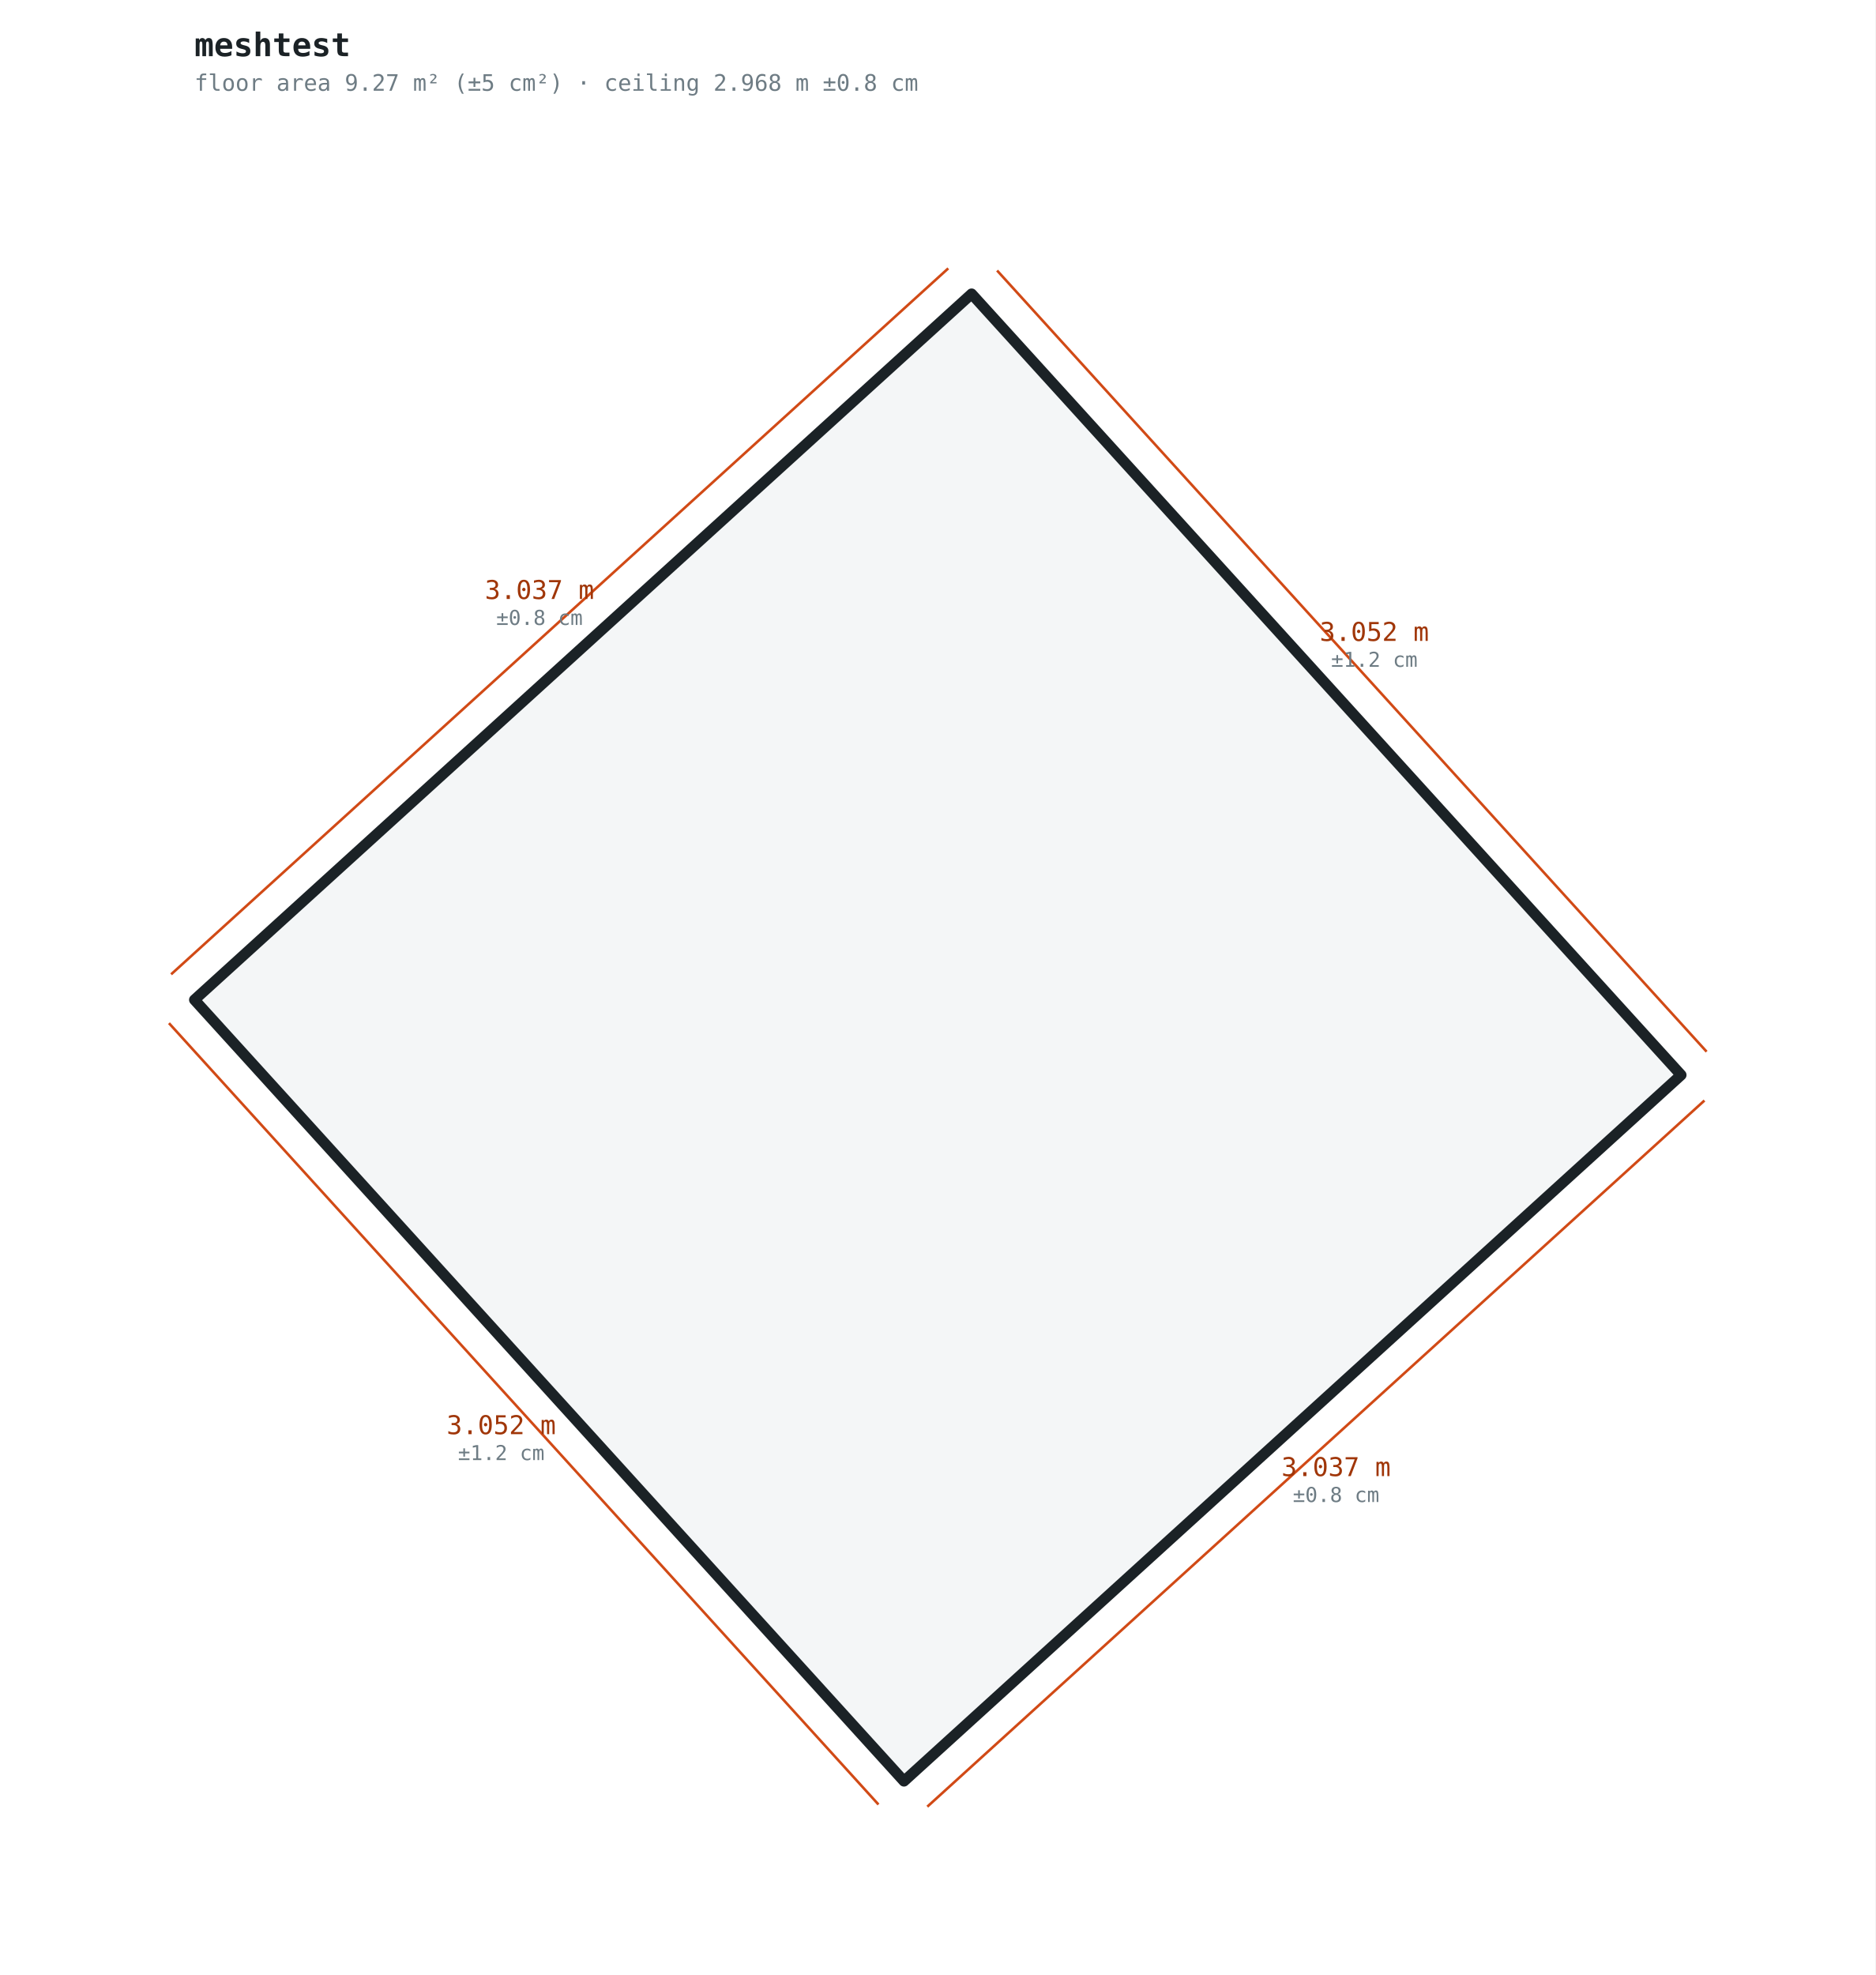
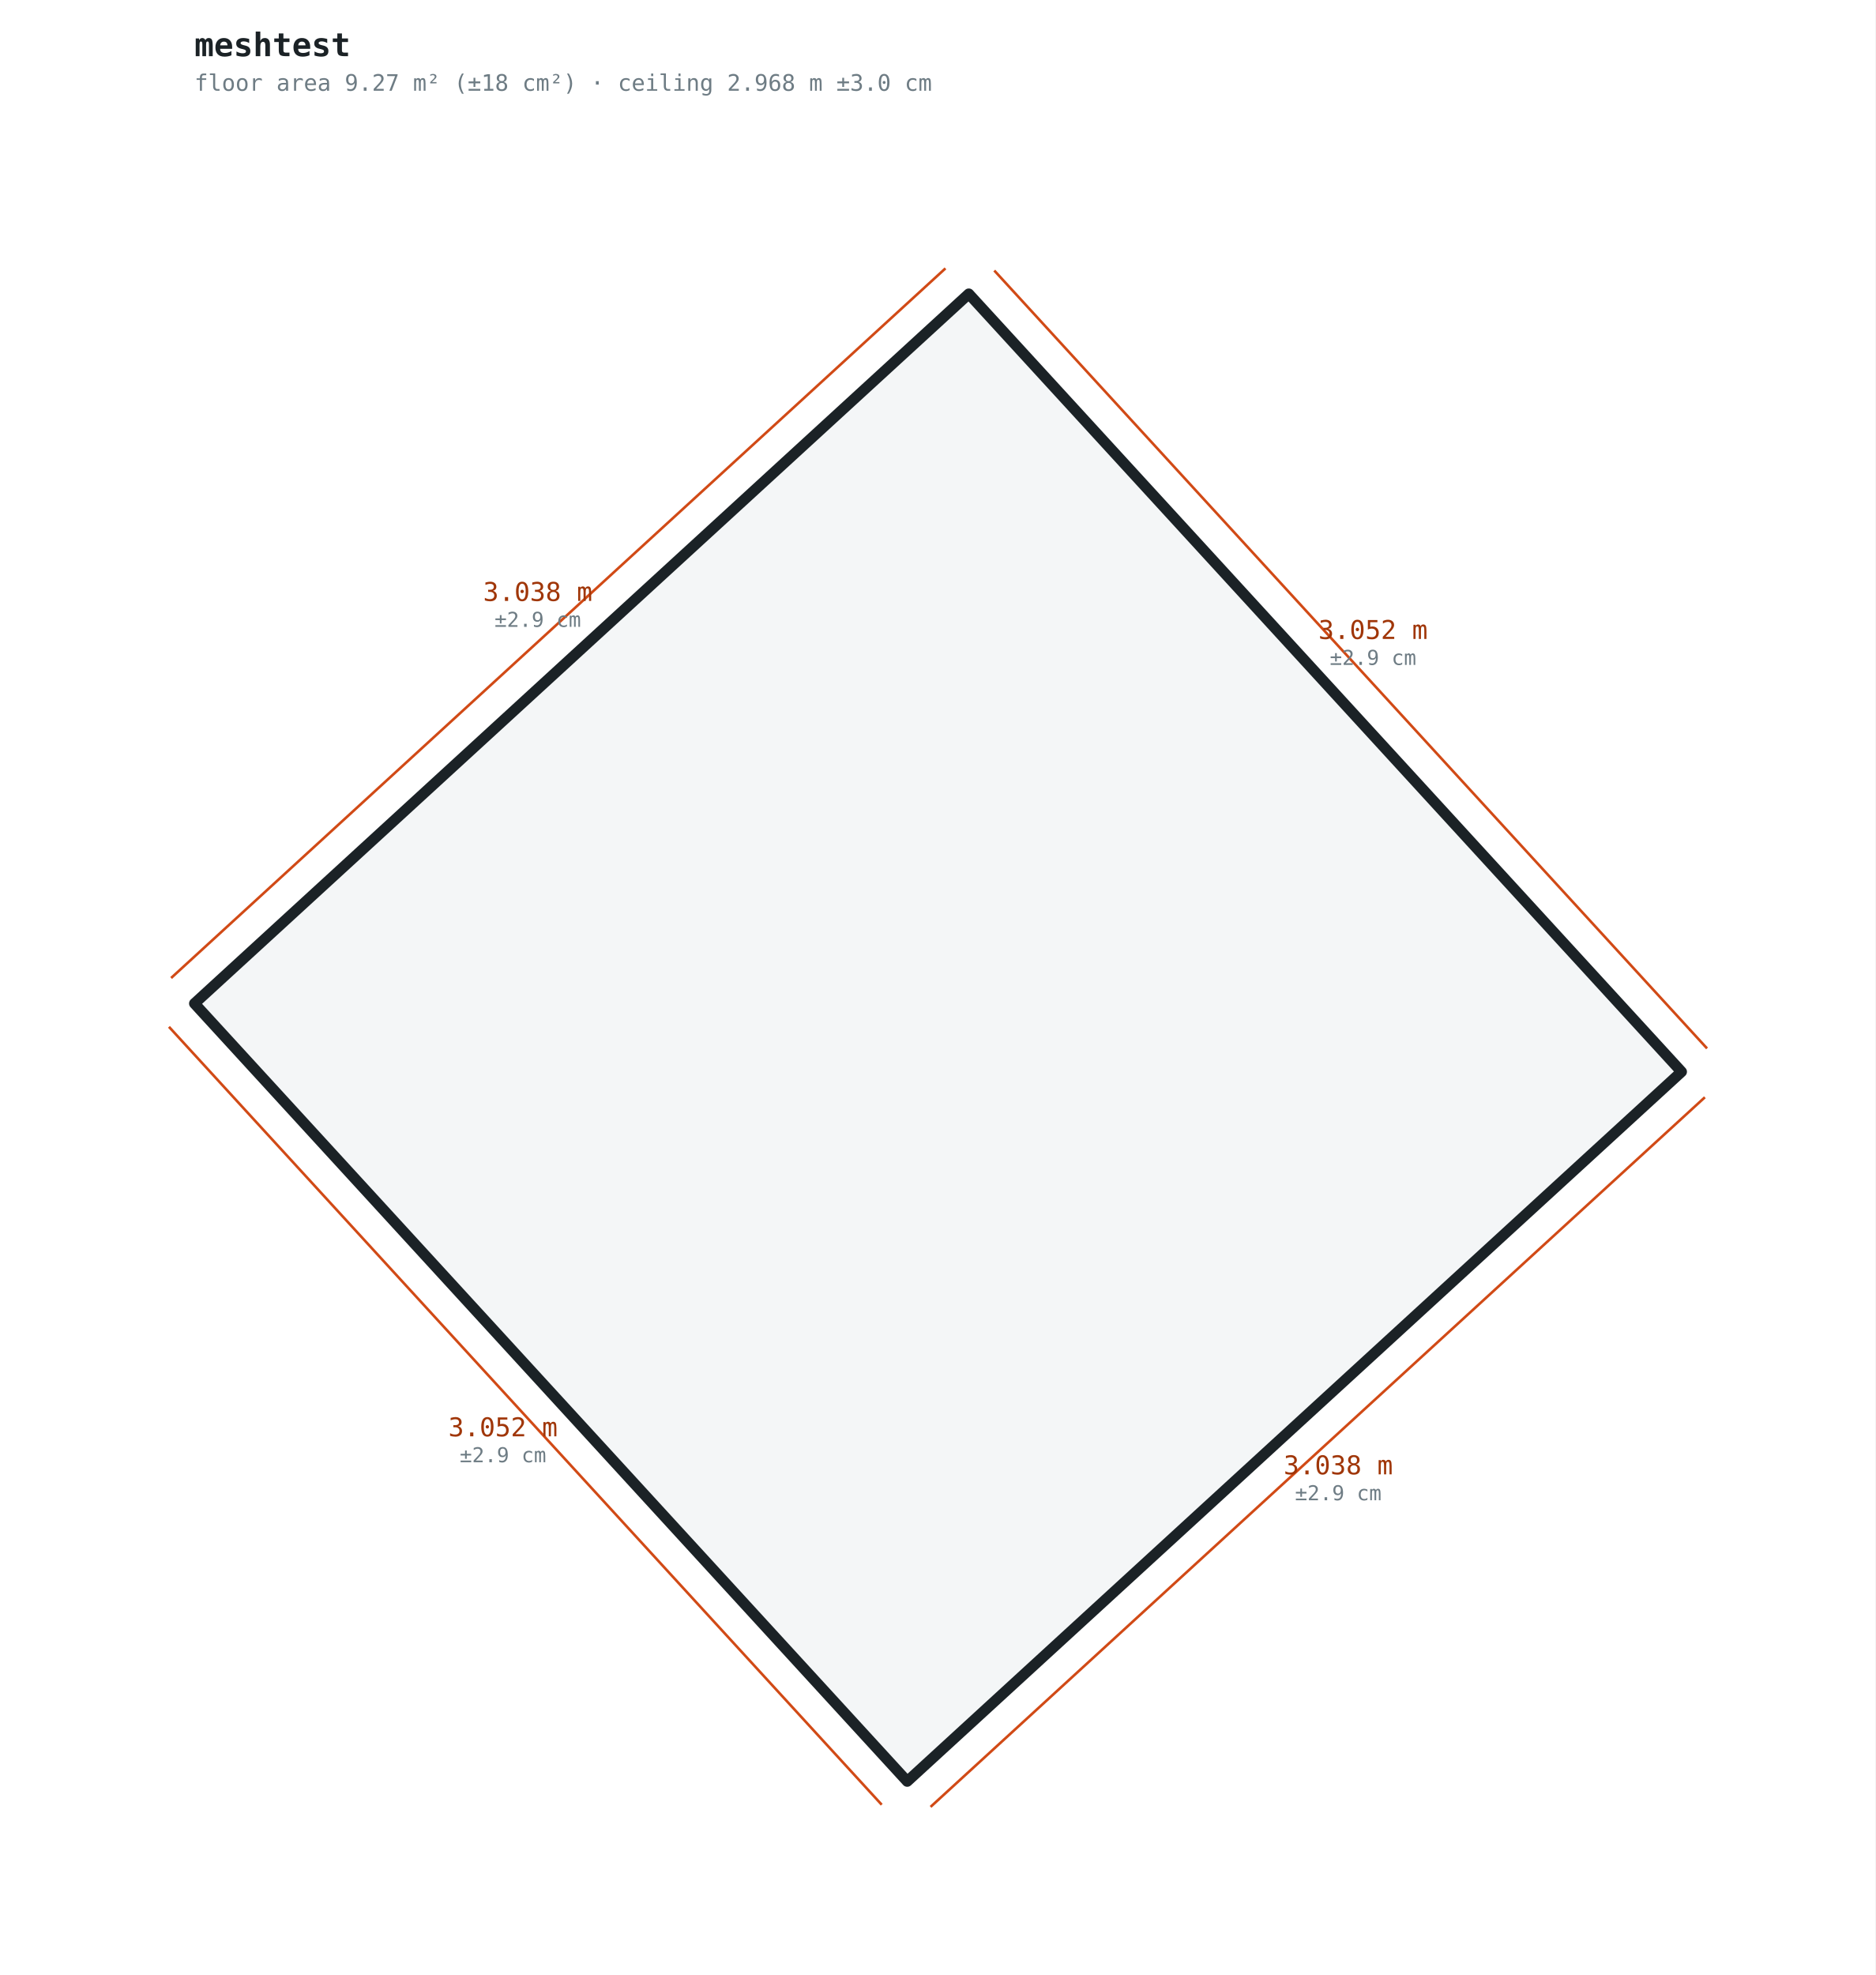
<svg xmlns="http://www.w3.org/2000/svg" width="868" height="914" viewBox="0 0 868 914">
  <style>.wall{fill:#f4f6f7;stroke:#1b2226;stroke-width:5;stroke-linejoin:round}.dim{stroke:#d14a16;stroke-width:1.2}.tick{stroke:#d14a16;stroke-width:1.2}text{font-family:ui-monospace,Menlo,monospace;fill:#1b2226}.d{font-size:12px;fill:#a03608}.ci{font-size:9.5px;fill:#6e7c84}.t{font-size:15px;font-weight:600}.s{font-size:10.5px;fill:#6e7c84}</style>
  <rect width="868" height="914" fill="#ffffff" />
  <text class="t" x="90" y="26">meshtest</text>
-   <text class="s" x="90" y="42">floor area 9.27 m² (±5 cm²) · ceiling 2.968 m ±0.8 cm</text>
-   <polygon class="wall" points="418.4,824.3 778.1,497.5 449.7,136.0 90.0,462.7" />
-   <line class="dim" x1="418.4" y1="824.3" x2="778.1" y2="497.5" transform="translate(10.8,11.8)" />
-   <text class="d" x="618.4" y="683.1" text-anchor="middle">3.037 m</text>
-   <text class="ci" x="618.4" y="695.1" text-anchor="middle">±0.8 cm</text>
-   <line class="dim" x1="778.1" y1="497.5" x2="449.7" y2="136.0" transform="translate(11.8,-10.8)" />
-   <text class="d" x="636.1" y="296.6" text-anchor="middle">3.052 m</text>
-   <text class="ci" x="636.1" y="308.6" text-anchor="middle">±1.2 cm</text>
-   <line class="dim" x1="449.7" y1="136.0" x2="90.0" y2="462.7" transform="translate(-10.8,-11.8)" />
-   <text class="d" x="249.7" y="277.2" text-anchor="middle">3.037 m</text>
-   <text class="ci" x="249.7" y="289.2" text-anchor="middle">±0.8 cm</text>
-   <line class="dim" x1="90.0" y1="462.7" x2="418.4" y2="824.3" transform="translate(-11.8,10.8)" />
-   <text class="d" x="232.0" y="663.7" text-anchor="middle">3.052 m</text>
-   <text class="ci" x="232.0" y="675.7" text-anchor="middle">±1.2 cm</text>
+   <text class="s" x="90" y="42">floor area 9.27 m² (±18 cm²) · ceiling 2.968 m ±3.0 cm</text>
+   <polygon class="wall" points="419.9,824.4 778.3,496.0 448.4,136.0 90.0,464.4" />
+   <line class="dim" x1="419.9" y1="824.4" x2="778.3" y2="496.0" transform="translate(10.8,11.8)" />
+   <text class="d" x="619.4" y="682.3" text-anchor="middle">3.038 m</text>
+   <text class="ci" x="619.4" y="694.3" text-anchor="middle">±2.9 cm</text>
+   <line class="dim" x1="778.3" y1="496.0" x2="448.4" y2="136.0" transform="translate(11.8,-10.8)" />
+   <text class="d" x="635.5" y="295.7" text-anchor="middle">3.052 m</text>
+   <text class="ci" x="635.5" y="307.7" text-anchor="middle">±2.9 cm</text>
+   <line class="dim" x1="448.4" y1="136.0" x2="90.0" y2="464.4" transform="translate(-10.8,-11.8)" />
+   <text class="d" x="248.9" y="278.1" text-anchor="middle">3.038 m</text>
+   <text class="ci" x="248.9" y="290.1" text-anchor="middle">±2.9 cm</text>
+   <line class="dim" x1="90.0" y1="464.4" x2="419.9" y2="824.4" transform="translate(-11.8,10.8)" />
+   <text class="d" x="232.8" y="664.7" text-anchor="middle">3.052 m</text>
+   <text class="ci" x="232.8" y="676.7" text-anchor="middle">±2.9 cm</text>
</svg>
